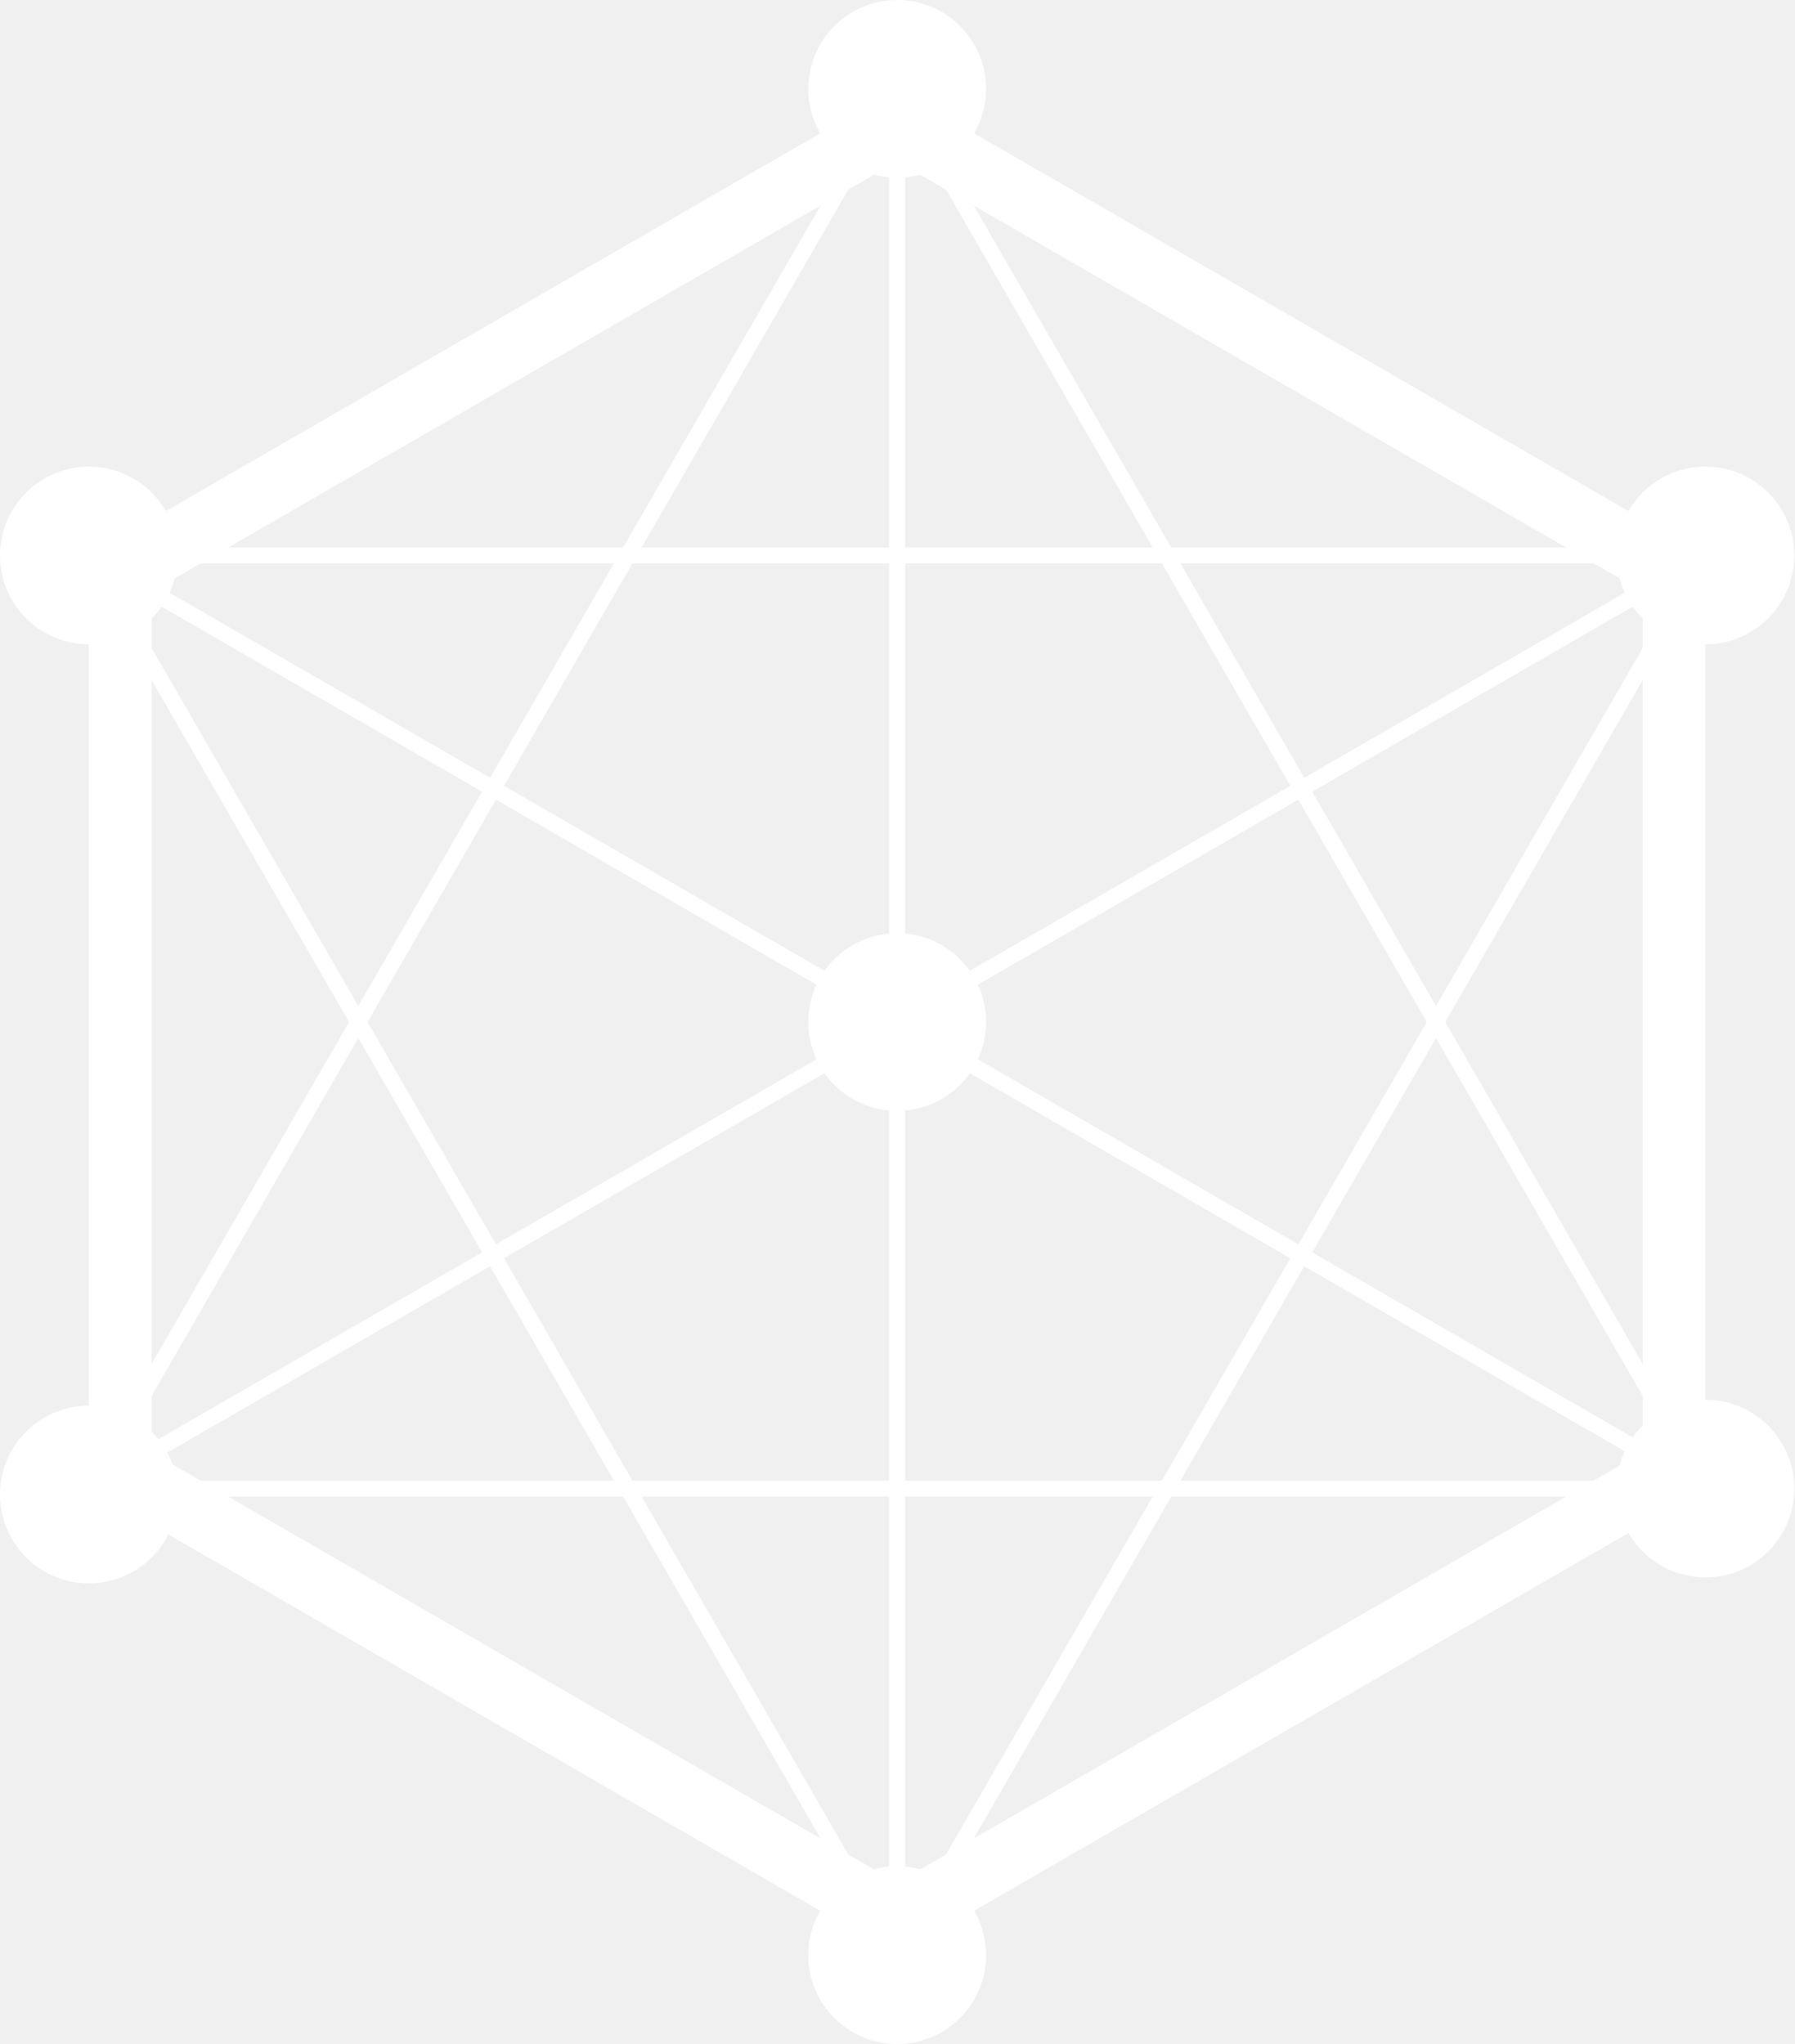
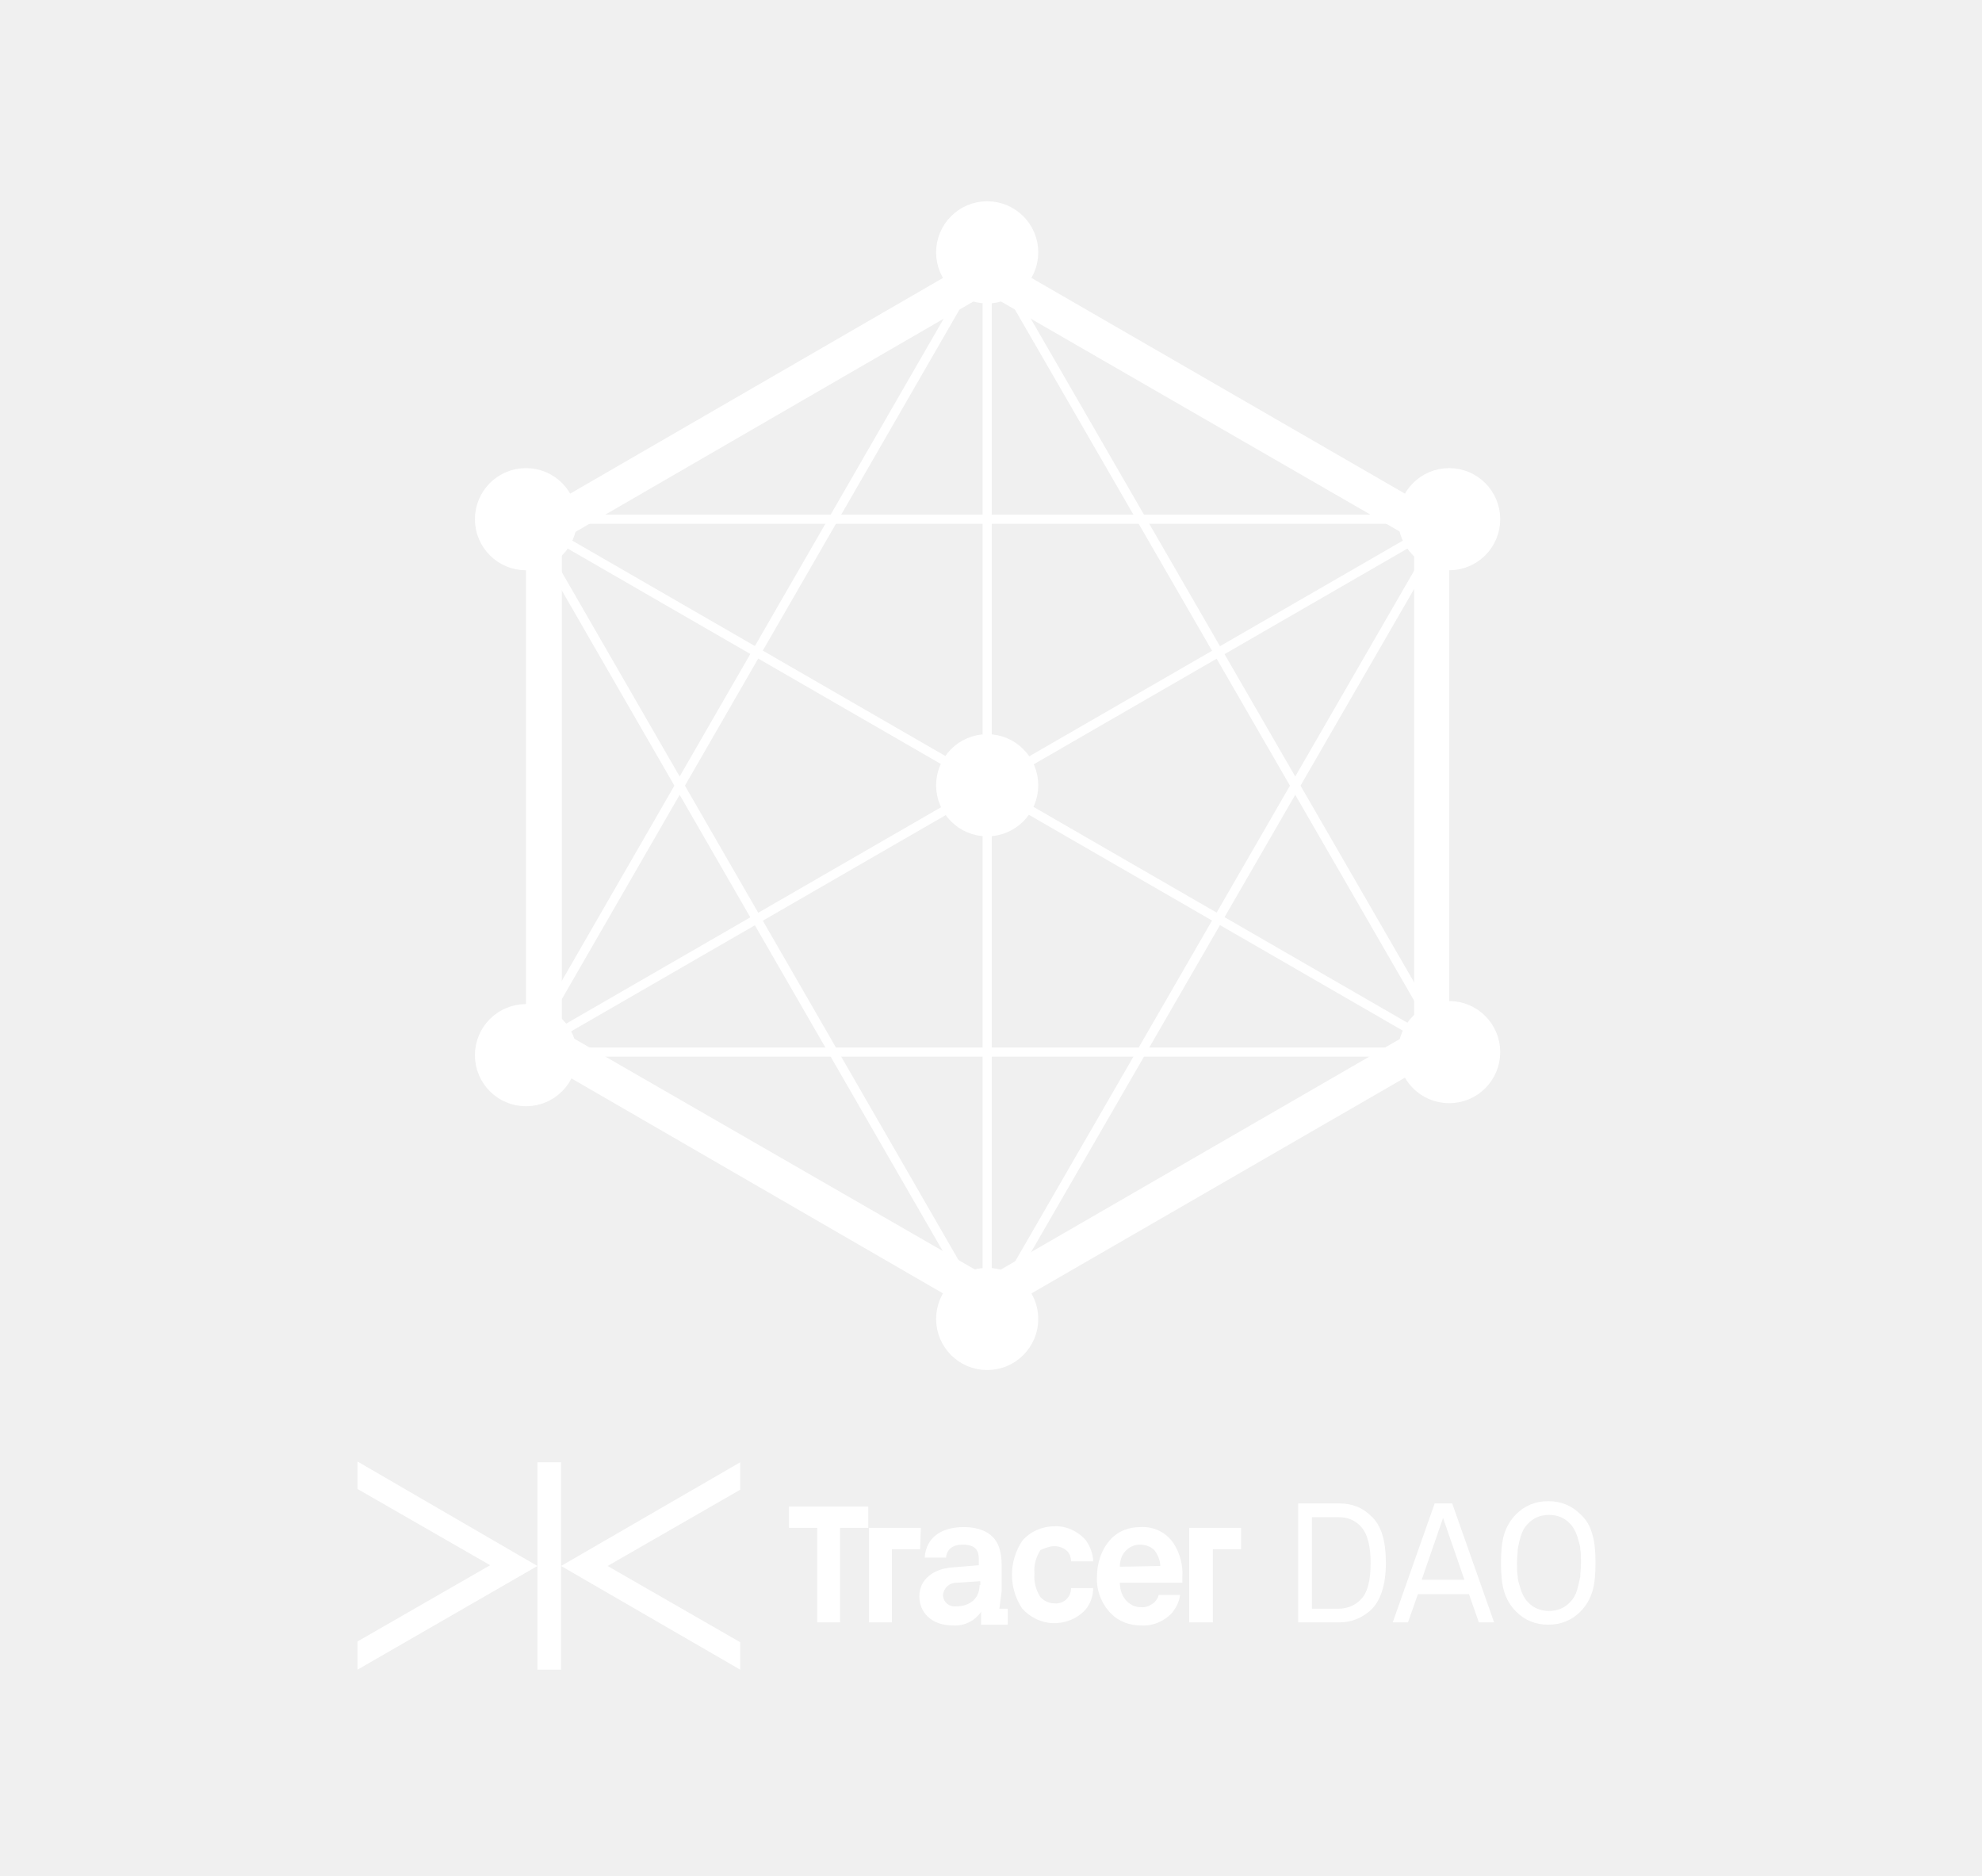
- <svg xmlns="http://www.w3.org/2000/svg" width="134.456" height="153.198" viewBox="0 0 134.456 153.198">
-   <defs>
-     <style>.a,.b{fill:#fff;}.b,.c{stroke:#fff;stroke-miterlimit:10;}.b{stroke-width:1.804px;}.c{fill:none;stroke-width:1.2px;}</style>
-   </defs>
-   <g transform="translate(0.902 0.902)">
-     <g transform="translate(5.758 5.761)">
-       <path class="a" d="M525.232,478l-55.866,32.253v64.508l55.866,32.254L581.1,574.759V510.252L525.232,478m0-5.43L585.8,507.537v69.937l-60.568,34.969-60.568-34.969V507.537Z" transform="translate(-464.664 -472.568)" />
+ <svg xmlns="http://www.w3.org/2000/svg" version="1.1" id="Layer_1" x="0px" y="0px" viewBox="0 0 260 246" style="enable-background:new 0 0 260 246;" xml:space="preserve">
+   <style type="text/css">
+ 	.st0{fill:none;}
+ 	.st1{fill:#FFFFFF;}
+ 	.st2{fill:#FFFFFF;stroke:#FFFFFF;stroke-width:1.8;stroke-miterlimit:10;}
+ 	.st3{fill:none;stroke:#FFFFFF;stroke-width:1.2;stroke-miterlimit:10;}
+ 	.st4{enable-background:new    ;}
+ </style>
+   <g id="Group_189">
+     <g id="Component_4_1">
+       <g id="Rectangle_131-3">
+         <path class="st0" d="M10,0h240c5.5,0,10,4.5,10,10v226c0,5.5-4.5,10-10,10H10c-5.5,0-10-4.5-10-10V10C0,4.5,4.5,0,10,0z" />
+       </g>
    </g>
-     <circle class="b" cx="5.759" cy="5.759" r="5.759" transform="translate(60.568)" />
-     <circle class="b" cx="5.759" cy="5.759" r="5.759" transform="translate(60.568 69.941)" />
-     <circle class="b" cx="5.759" cy="5.759" r="5.759" transform="translate(0 34.971)" />
-     <circle class="b" cx="5.759" cy="5.759" r="5.759" transform="translate(0 105.352)" />
-     <circle class="b" cx="5.759" cy="5.759" r="5.759" transform="translate(60.568 139.877)" />
-     <circle class="b" cx="5.759" cy="5.759" r="5.759" transform="translate(121.134 104.908)" />
-     <circle class="b" cx="5.759" cy="5.759" r="5.759" transform="translate(121.134 34.971)" />
-     <line class="c" x2="121.134" y2="69.937" transform="translate(5.759 40.729)" />
-     <line class="c" x1="121.134" y2="69.937" transform="translate(5.759 40.729)" />
-     <line class="c" y2="139.874" transform="translate(66.326 5.761)" />
-     <line class="c" x1="121.134" transform="translate(5.759 40.729)" />
-     <line class="c" x2="121.134" transform="translate(5.759 110.667)" />
-     <line class="c" x2="60.568" y2="104.906" transform="translate(5.759 40.729)" />
-     <line class="c" x1="60.568" y1="104.906" transform="translate(66.326 5.761)" />
-     <line class="c" y1="104.906" x2="60.568" transform="translate(5.759 5.761)" />
-     <line class="c" x1="60.568" y2="104.906" transform="translate(66.326 40.729)" />
+     <g id="Group_103">
+       <g id="Group_92">
+         <g id="Path_74">
+           <path id="Path_81" class="st1" d="M129.5,38.5L73.7,70.8v64.5l55.9,32.2l55.9-32.3V70.8L129.5,38.5 M129.5,33.1l60.6,35V138      l-60.6,35L69,138V68.1L129.5,33.1z" />
+         </g>
+         <circle id="Ellipse_21" class="st2" cx="129.5" cy="33.1" r="5.8" />
+         <circle id="Ellipse_22" class="st2" cx="129.5" cy="103" r="5.8" />
+         <circle id="Ellipse_23" class="st2" cx="69" cy="68.1" r="5.8" />
+         <circle id="Ellipse_24" class="st2" cx="69" cy="138.4" r="5.8" />
+         <circle id="Ellipse_25" class="st2" cx="129.5" cy="173" r="5.8" />
+         <circle id="Ellipse_26" class="st2" cx="190.1" cy="138" r="5.8" />
+         <circle id="Ellipse_27" class="st2" cx="190.1" cy="68.1" r="5.8" />
+         <line id="Line_29" class="st3" x1="69" y1="68.1" x2="190.1" y2="138" />
+         <line id="Line_30" class="st3" x1="190.1" y1="68.1" x2="69" y2="138" />
+         <line id="Line_31" class="st3" x1="129.5" y1="33.1" x2="129.5" y2="173" />
+         <line id="Line_32" class="st3" x1="190.1" y1="68.1" x2="69" y2="68.1" />
+         <line id="Line_33" class="st3" x1="69" y1="138" x2="190.1" y2="138" />
+         <line id="Line_34" class="st3" x1="69" y1="68.1" x2="129.5" y2="173" />
+         <line id="Line_35" class="st3" x1="190.1" y1="138" x2="129.5" y2="33.1" />
+         <line id="Line_36" class="st3" x1="69" y1="138" x2="129.5" y2="33.1" />
+         <line id="Line_37" class="st3" x1="190.1" y1="68.1" x2="129.5" y2="173" />
+       </g>
+     </g>
+     <g id="DAO">
+       <g class="st4">
+         <path class="st1" d="M181.8,205c0,2.9-0.7,5-2,6.2c-1.1,1-2.5,1.6-4.1,1.6h-5.4v-15.6h5.4c1.6,0,3,0.5,4.1,1.6     C181.2,200,181.8,202.1,181.8,205z M179.8,205c0-1.1-0.1-2-0.3-2.8c-0.2-0.8-0.5-1.5-1.1-2.1c-0.7-0.7-1.6-1.1-2.8-1.1h-3.5v12     h3.5c1.1,0,2.1-0.4,2.8-1.1C179.4,209,179.8,207.3,179.8,205z" />
+         <path class="st1" d="M196,212.8h-2l-1.3-3.7H186l-1.3,3.7h-2l5.5-15.6h2.3L196,212.8z M192.1,207.2l-2.8-8.1l-2.8,8.1H192.1z" />
+         <path class="st1" d="M208.9,201.3c0.3,1,0.4,2.3,0.4,3.7s-0.1,2.7-0.4,3.7c-0.3,1-0.8,1.9-1.6,2.7c-1.1,1.1-2.5,1.7-4.2,1.7     c-1.7,0-3.1-0.6-4.2-1.7c-0.8-0.8-1.3-1.7-1.6-2.7c-0.3-1-0.4-2.3-0.4-3.7s0.1-2.7,0.4-3.7c0.3-1,0.8-1.9,1.6-2.7     c1.1-1.1,2.5-1.7,4.2-1.7c1.7,0,3.1,0.6,4.2,1.7C208.1,199.3,208.6,200.2,208.9,201.3z M207.3,206.8c0-0.5,0.1-1.1,0.1-1.8     s0-1.3-0.1-1.8c0-0.5-0.2-1-0.4-1.7c-0.2-0.6-0.5-1.2-0.9-1.6c-0.7-0.8-1.7-1.2-2.8-1.2c-1.1,0-2.1,0.4-2.8,1.2     c-0.4,0.4-0.7,0.9-0.9,1.6c-0.2,0.6-0.3,1.2-0.4,1.7c0,0.5-0.1,1.1-0.1,1.8s0,1.3,0.1,1.8c0,0.5,0.2,1,0.4,1.7     c0.2,0.6,0.5,1.2,0.9,1.6c0.7,0.8,1.7,1.2,2.8,1.2c1.1,0,2.1-0.4,2.8-1.2c0.4-0.4,0.7-0.9,0.9-1.6     C207.1,207.8,207.2,207.2,207.3,206.8z" />
+       </g>
+     </g>
+     <g id="Group_191">
+       <g id="Group_8-3">
+         <g id="Group_5-3">
+           <g id="Group_3-3">
+             <path id="Path_9-3" class="st1" d="M156,200.4v12.4h3.1v-9.6h3.7v-2.8H156z" />
+             <path id="Path_10-3" class="st1" d="M120.8,200.4H114v12.4h3v-9.6h3.7L120.8,200.4z" />
+             <path id="Path_11-3" class="st1" d="M110.3,197.6h-6.8v2.8h3.7v12.4h3v-12.4h3.7v-2.8H110.3z" />
+             <path id="Path_12-3" class="st1" d="M138.3,202.8c0.7,0,1.5,0.3,1.9,0.9c0.2,0.3,0.3,0.7,0.3,1.1h2.9c0-1-0.4-1.9-0.9-2.7       c-1-1.2-2.6-2-4.2-1.9c-1.6,0-3.2,0.7-4.2,1.9c-1.8,2.7-1.8,6.2,0,8.9c1.1,1.2,2.6,1.9,4.2,1.9c1.6,0,3.2-0.7,4.2-1.9       c0.6-0.8,0.9-1.7,0.9-2.7h-2.9c0,0.4-0.1,0.8-0.3,1.1c-0.4,0.6-1.1,1-1.9,0.9c-0.7,0-1.3-0.3-1.8-0.8c-0.6-0.9-0.9-2-0.8-3.1       c-0.1-1.1,0.2-2.2,0.8-3.1C137,203.1,137.7,202.8,138.3,202.8z" />
+             <path id="Path_13-3" class="st1" d="M149.6,200.3c-1.5,0-2.9,0.5-3.9,1.6c-1.2,1.3-1.8,3.1-1.8,4.9c-0.1,1.8,0.6,3.6,1.9,4.9       c1,1,2.4,1.5,3.9,1.5c1.6,0.1,3.1-0.6,4.1-1.7c0.5-0.7,0.9-1.4,1-2.3H152c-0.1,0.4-0.3,0.7-0.6,1c-0.5,0.4-1.1,0.7-1.8,0.6       c-0.7,0-1.3-0.3-1.8-0.8c-0.6-0.6-0.9-1.5-0.9-2.4h8.2c0-0.2,0-0.8,0-0.8c0.1-1.5-0.3-3-1.1-4.3       C153,201,151.4,200.2,149.6,200.3z M146.9,205.5c0-0.7,0.2-1.4,0.6-1.9c0.5-0.6,1.2-1,2-1c0.7,0,1.4,0.2,1.9,0.7       c0.5,0.6,0.8,1.4,0.8,2.1L146.9,205.5L146.9,205.5z" />
+             <path id="Path_14-3" class="st1" d="M131.4,208.7L131.4,208.7v-3.4c0-0.8-0.1-1.7-0.4-2.5c-0.7-1.8-2.5-2.5-4.6-2.5       c-2.7,0-4.9,1.2-5.1,4h2.8c0.1-1.1,0.9-1.7,2.2-1.7c1.7,0,2.1,0.8,2.1,1.9v0.8l-3.6,0.3c-2.3,0.2-4.2,1.5-4.2,3.8       c0,2,1.5,3.8,4.4,3.8c1.5,0.1,2.9-0.6,3.7-1.8v1.7h3.5v-2.1h-1.1L131.4,208.7z M128.5,207.9c0,1.8-1.3,2.8-3.1,2.8       c-0.9,0.1-1.7-0.6-1.7-1.5l0,0c0.1-0.9,0.8-1.6,1.8-1.6l3.1-0.2V207.9L128.5,207.9z" />
+           </g>
+           <g id="Group_4-3">
+             <path id="Path_15-3" class="st1" d="M97.1,191.8l-23.5,13.6L97.1,219v-3.6l-17.4-10l17.4-10V191.8z" />
+             <rect id="Rectangle_2-3" x="70.5" y="191.8" class="st1" width="3.1" height="27.2" />
+             <path id="Path_16-3" class="st1" d="M46.9,195.3l17.4,10l-17.4,10v3.7l23.6-13.6l-23.6-13.7V195.3z" />
+           </g>
+         </g>
+       </g>
+     </g>
  </g>
</svg>
